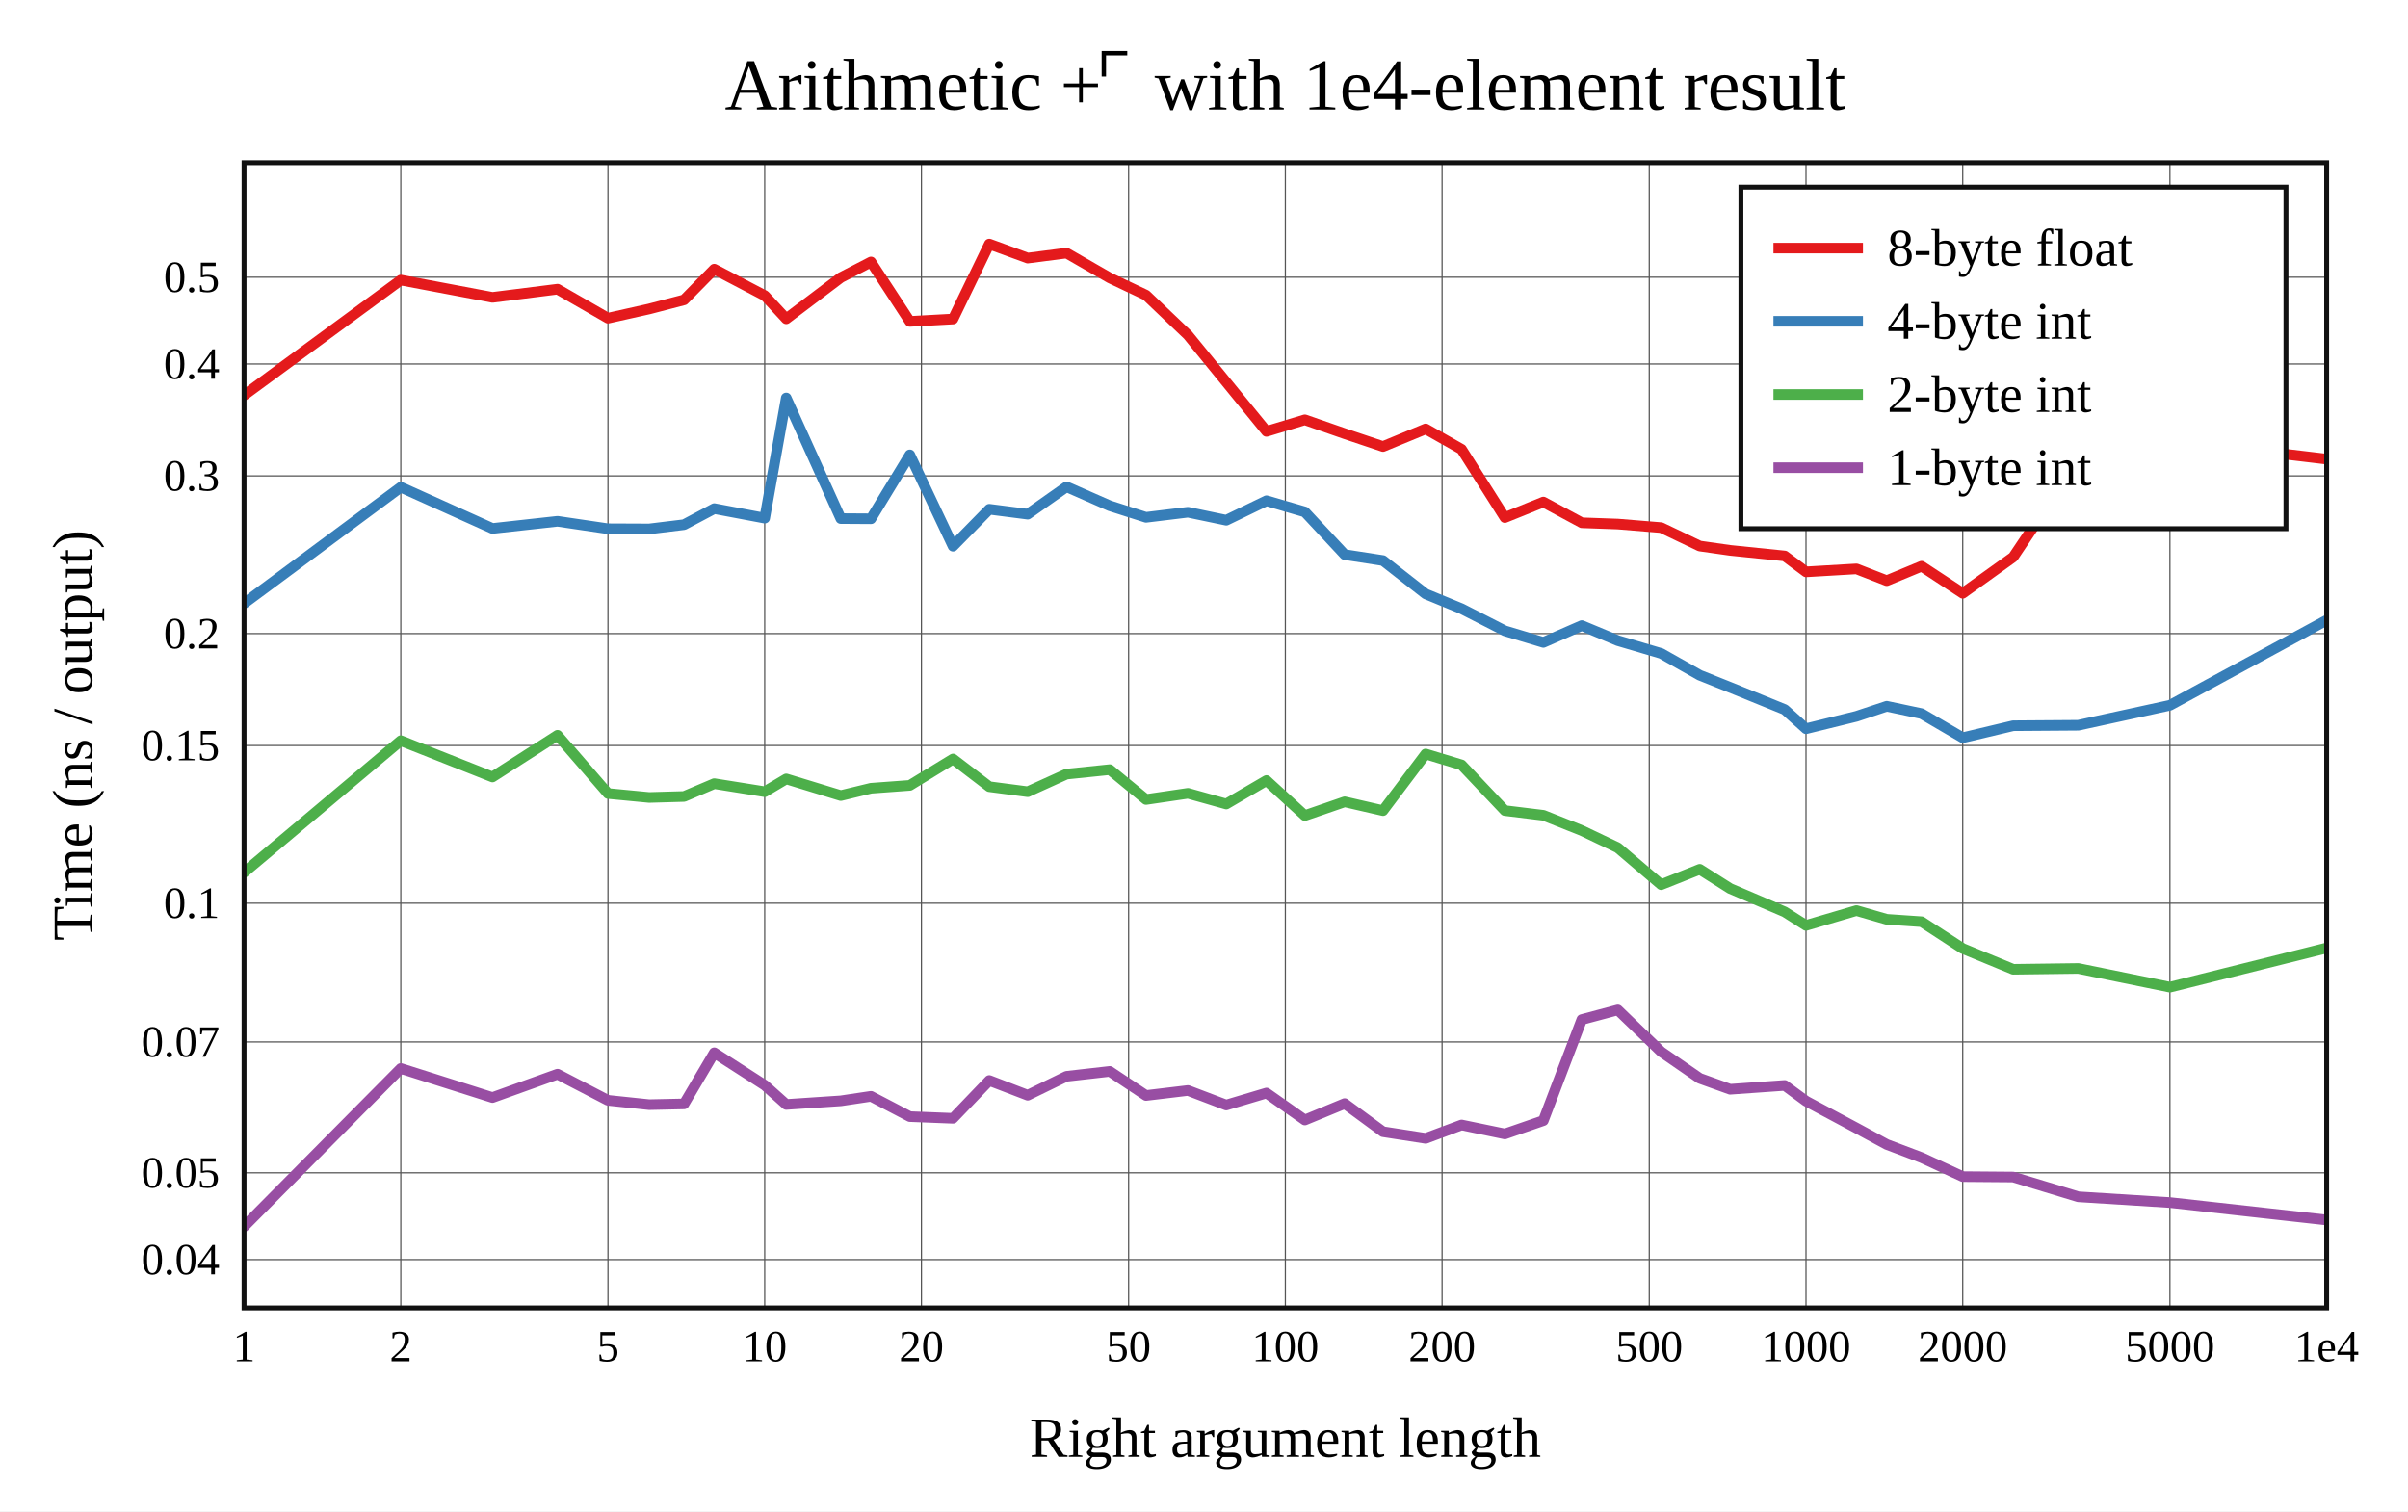
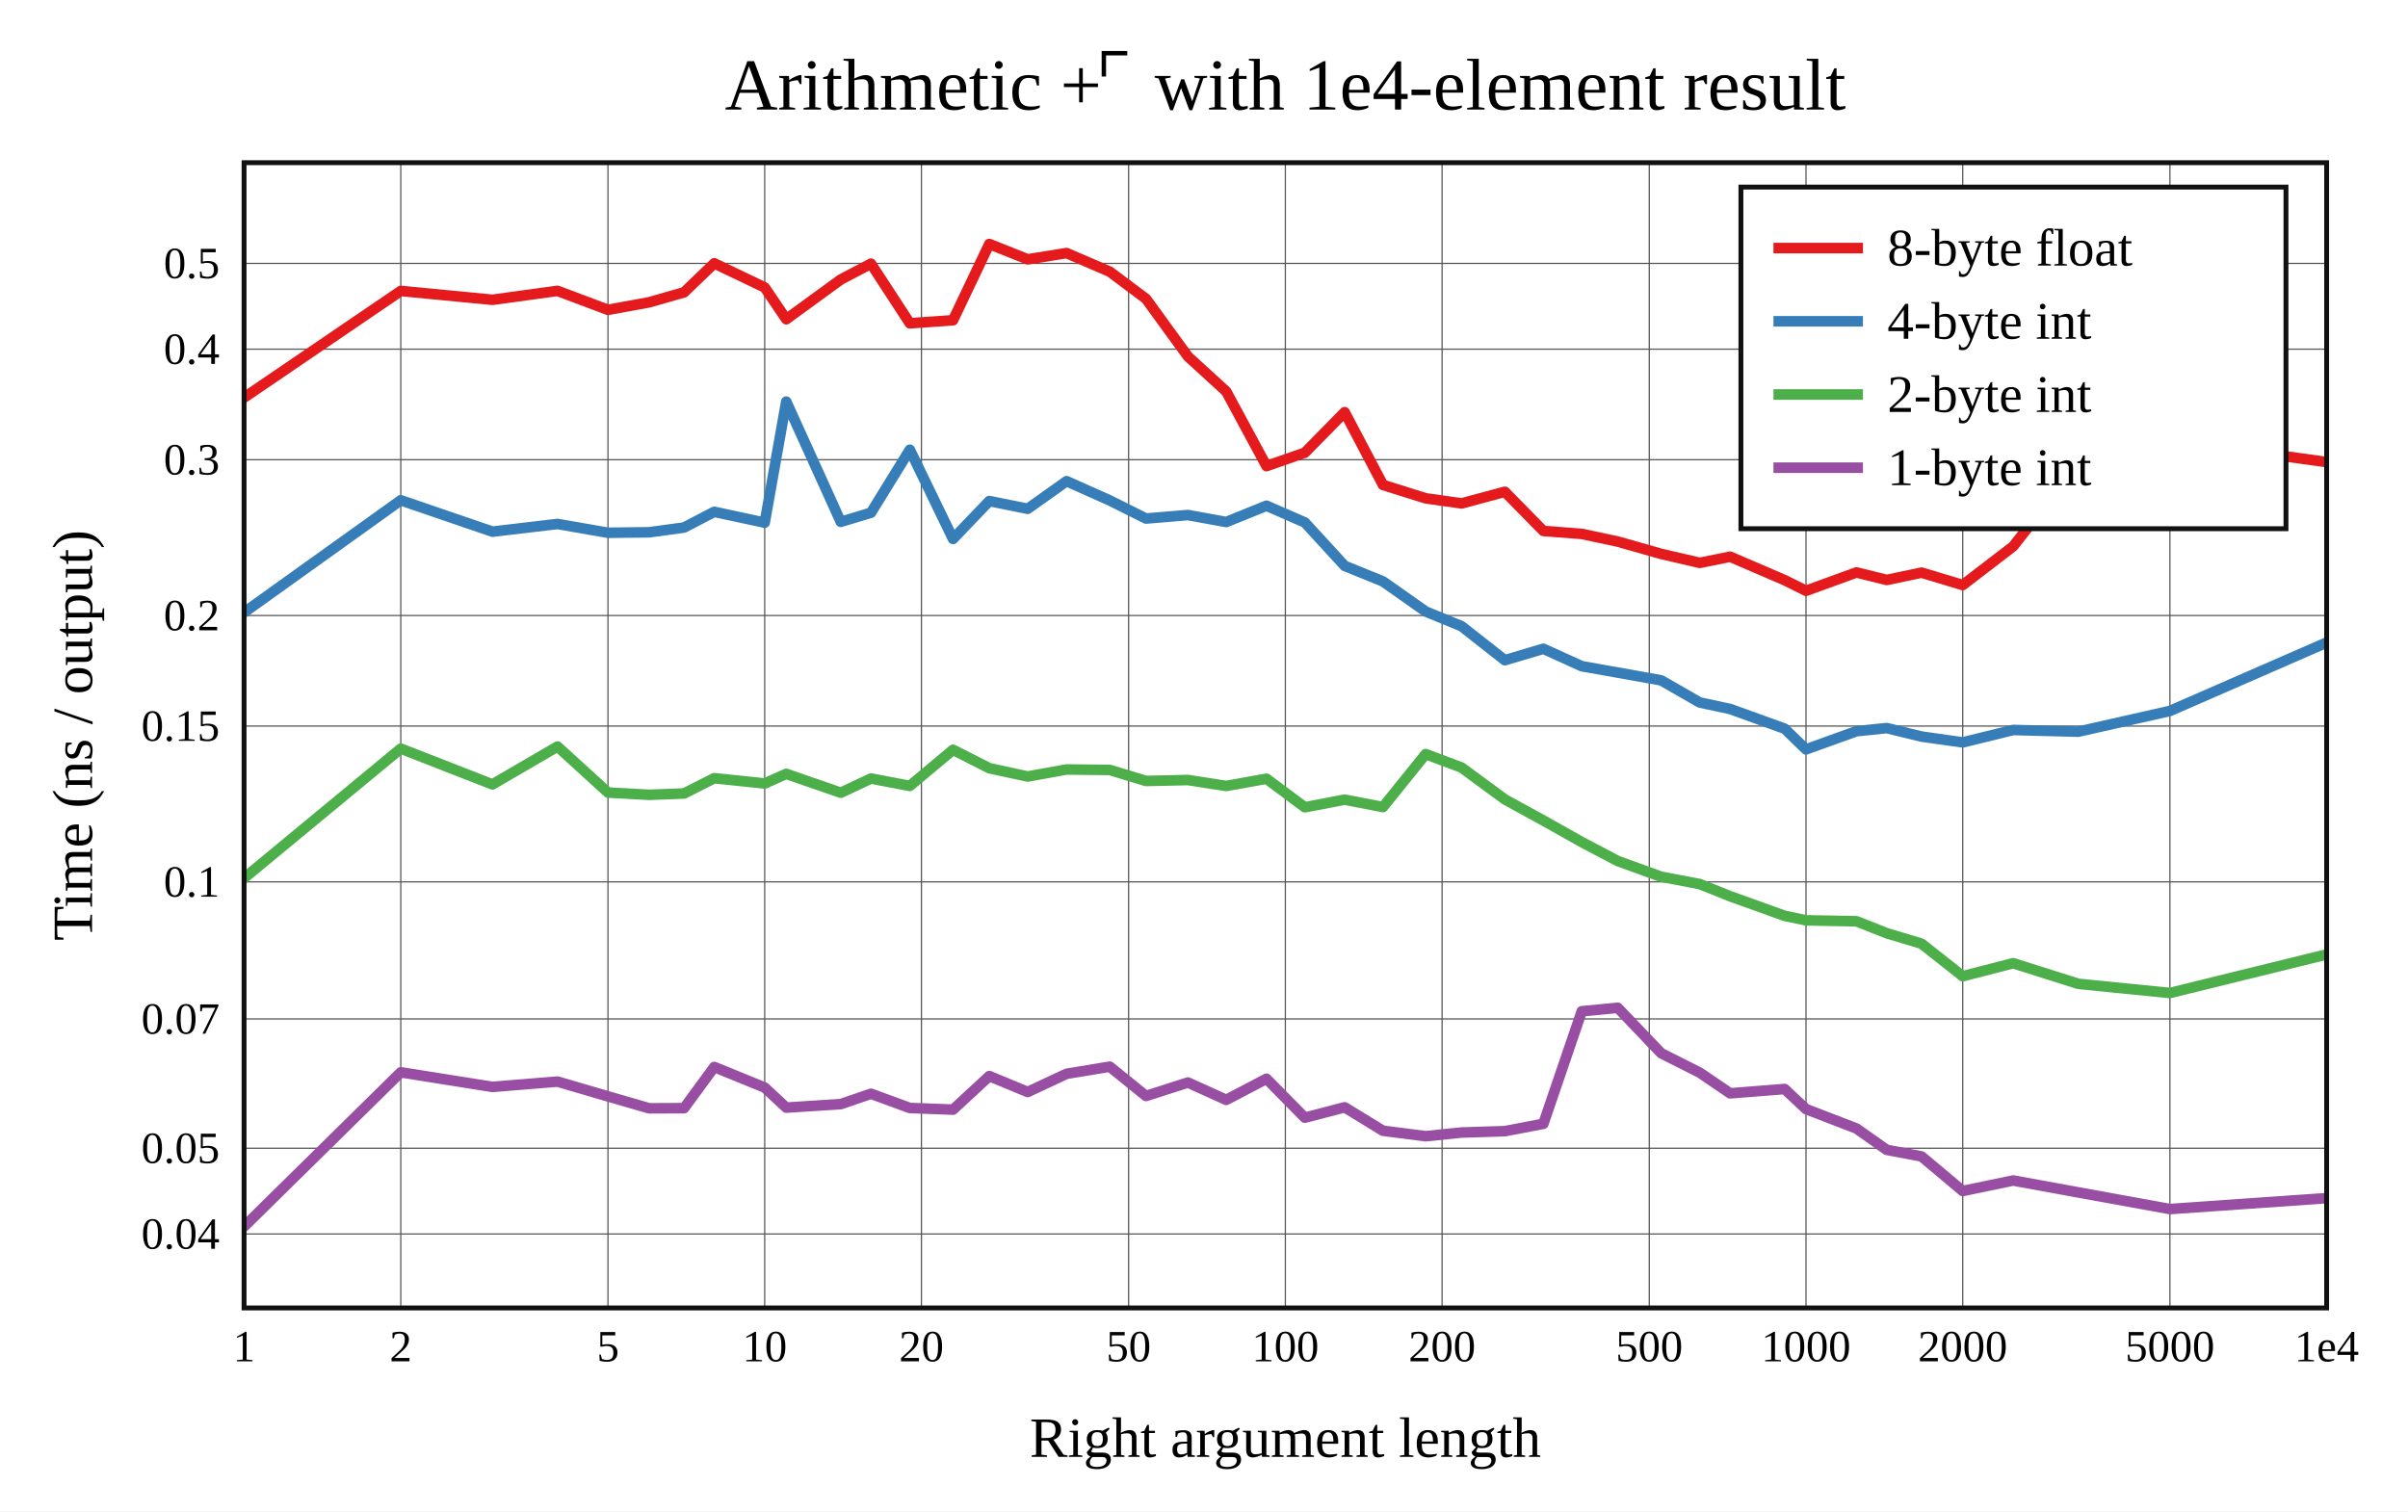
<svg xmlns="http://www.w3.org/2000/svg" viewBox="-60 -40 592 371.6" height="557.4" width="888">
  <g stroke-width="2.6" font-size="14px" text-anchor="middle">
    <defs>
      <clipPath id="clip">
        <rect x="0" y="0" width="512" height="281.6" />
      </clipPath>
    </defs>
    <rect fill="white" x="-60" y="-40" width="592" height="371.6" />
    <text dy="0.33em" font-size="18px" x="256" y="-19">Arithmetic +⌜ with 1e4-element result</text>
    <text dy="0.33em" x="256" y="313.6">Right argument length</text>
    <text dy="0.33em" transform="rotate(-90)" x="-140.8" y="-42">Time (ns / output)</text>
    <g stroke-width="0.3" stroke="#555">
      <path d="M38.532 0v281.6" />
      <path d="M89.468 0v281.6" />
      <path d="M128 0v281.6" />
      <path d="M166.532 0v281.6" />
      <path d="M217.468 0v281.6" />
      <path d="M256 0v281.6" />
      <path d="M294.532 0v281.6" />
      <path d="M345.468 0v281.6" />
      <path d="M384 0v281.6" />
      <path d="M422.532 0v281.6" />
      <path d="M473.468 0v281.6" />
-       <path d="M0 269.717h512" />
-       <path d="M0 248.376h512" />
-       <path d="M0 216.196h512" />
-       <path d="M0 182.084h512" />
-       <path d="M0 143.305h512" />
-       <path d="M0 115.792h512" />
-       <path d="M0 77.013h512" />
-       <path d="M0 49.499h512" />
-       <path d="M0 28.158h512" />
+       <path d="M0 263.414h512" />
+       <path d="M0 242.33h512" />
+       <path d="M0 210.538h512" />
+       <path d="M0 176.837h512" />
+       <path d="M0 138.526h512" />
+       <path d="M0 111.344h512" />
+       <path d="M0 73.033h512" />
+       <path d="M0 45.851h512" />
+       <path d="M0 24.767h512" />
    </g>
    <g font-size="11px">
      <text dy="0.33em" x="0" y="291.1">1</text>
      <text dy="0.33em" x="38.532" y="291.1">2</text>
      <text dy="0.33em" x="89.468" y="291.1">5</text>
      <text dy="0.33em" x="128" y="291.1">10</text>
      <text dy="0.33em" x="166.532" y="291.1">20</text>
      <text dy="0.33em" x="217.468" y="291.1">50</text>
      <text dy="0.33em" x="256" y="291.1">100</text>
      <text dy="0.33em" x="294.532" y="291.1">200</text>
      <text dy="0.33em" x="345.468" y="291.1">500</text>
      <text dy="0.33em" x="384" y="291.1">1000</text>
      <text dy="0.33em" x="422.532" y="291.1">2000</text>
      <text dy="0.33em" x="473.468" y="291.1">5000</text>
      <text dy="0.33em" x="512" y="291.1">1e4</text>
      <g text-anchor="end">
-         <text dy="0.33em" x="-6" y="269.717">0.04</text>
-         <text dy="0.33em" x="-6" y="248.376">0.05</text>
-         <text dy="0.33em" x="-6" y="216.196">0.07</text>
-         <text dy="0.33em" x="-6" y="182.084">0.1</text>
-         <text dy="0.33em" x="-6" y="143.305">0.15</text>
-         <text dy="0.33em" x="-6" y="115.792">0.2</text>
-         <text dy="0.33em" x="-6" y="77.013">0.3</text>
-         <text dy="0.33em" x="-6" y="49.499">0.4</text>
-         <text dy="0.33em" x="-6" y="28.158">0.5</text>
+         <text dy="0.33em" x="-6" y="263.414">0.04</text>
+         <text dy="0.33em" x="-6" y="242.33">0.05</text>
+         <text dy="0.33em" x="-6" y="210.538">0.07</text>
+         <text dy="0.33em" x="-6" y="176.837">0.1</text>
+         <text dy="0.33em" x="-6" y="138.526">0.15</text>
+         <text dy="0.33em" x="-6" y="111.344">0.2</text>
+         <text dy="0.33em" x="-6" y="73.033">0.3</text>
+         <text dy="0.33em" x="-6" y="45.851">0.4</text>
+         <text dy="0.33em" x="-6" y="24.767">0.5</text>
      </g>
    </g>
    <g clip-path="url(#clip)" fill="none" stroke-linecap="round" stroke-linejoin="round">
-       <path stroke="#e41a1c" d="M0 57.194L38.532 28.862L61.072 33.12L77.064 31.103L89.468 38.235L99.603 35.965L108.173 33.73L115.596 26.181L128 32.677L133.298 38.391L146.704 28.248L154.127 24.409L163.68 39.03L174.301 38.444L183.215 20L192.659 23.458L202.212 22.226L212.833 28.34L221.746 32.568L232.053 42.394L241.471 53.956L251.365 66.076L260.791 63.225L270.585 66.636L280.003 69.797L290.498 65.464L299.322 70.471L309.965 87.271L319.43 83.449L328.88 88.545L337.727 88.863L348.392 89.737L357.873 94.265L365.351 95.332L378.757 96.707L384 100.61L396.404 99.88L403.844 102.779L412.408 99.227L422.532 105.883L434.936 96.985L450.94 73.147L473.468 68.29L512 72.89" />
-       <path stroke="#377eb8" d="M0 108.382L38.532 79.799L61.072 89.945L77.064 88.179L89.468 90.013L99.603 90.056L108.173 89.008L115.596 85.065L128 87.406L133.298 57.857L146.704 87.514L154.127 87.56L163.68 71.844L174.301 94.312L183.215 85.218L192.659 86.43L202.212 79.699L212.833 84.37L221.746 87.21L232.053 85.953L241.471 87.92L251.365 83.126L260.791 85.877L270.585 96.374L280.003 97.832L290.498 106.042L299.322 109.677L309.965 115.113L319.43 117.954L328.88 113.824L337.727 117.516L348.392 120.669L357.873 126.023L365.351 129.016L378.757 134.465L384 139.181L396.404 136.129L403.844 133.657L412.408 135.469L422.532 141.393L434.936 138.442L450.94 138.326L473.468 133.419L512 112.503" />
-       <path stroke="#4daf4a" d="M0 174.516L38.532 142.12L61.072 151.047L77.064 140.792L89.468 155.113L99.603 156.084L108.173 155.839L115.596 152.686L128 154.67L133.298 151.521L146.704 155.619L154.127 153.819L163.68 153.114L174.301 146.617L183.215 153.434L192.659 154.674L202.212 150.336L212.833 149.241L221.746 156.582L232.053 155.065L241.471 157.69L251.365 151.91L260.791 160.534L270.585 157.151L280.003 159.321L290.498 145.39L299.322 148.073L309.965 159.312L319.43 160.469L328.88 164.227L337.727 168.446L348.392 177.534L357.873 173.753L365.351 178.486L378.757 184.219L384 187.548L396.404 183.894L403.844 186.05L412.408 186.636L422.532 193.226L434.936 198.336L450.94 198.129L473.468 202.731L512 193.094" />
-       <path stroke="#984ea3" d="M0 261.6L38.532 222.719L61.072 229.87L77.064 224.12L89.468 230.556L99.603 231.621L108.173 231.433L115.596 218.857L128 226.835L133.298 231.572L146.704 230.677L154.127 229.564L163.68 234.557L174.301 234.976L183.215 225.677L192.659 229.299L202.212 224.644L212.833 223.435L221.746 229.366L232.053 228.13L241.471 231.713L251.365 228.754L260.791 235.388L270.585 231.349L280.003 238.271L290.498 239.9L299.322 236.61L309.965 238.817L319.43 235.536L328.88 210.691L337.727 208.325L348.392 218.604L357.873 225.145L365.351 227.834L378.757 226.887L384 230.74L396.404 237.37L403.844 241.399L412.408 244.641L422.532 249.316L434.936 249.416L450.94 254.271L473.468 255.691L512 259.978" />
+       <path stroke="#e41a1c" d="M0 57.768L38.532 31.538L61.072 33.713L77.064 31.52L89.468 36.181L99.603 34.329L108.173 31.88L115.596 24.748L128 30.678L133.298 38.495L146.704 28.728L154.127 24.835L163.68 39.495L174.301 38.744L183.215 20L192.659 23.761L202.212 22.226L212.833 26.803L221.746 33.473L232.053 47.655L241.471 56.257L251.365 74.604L260.791 71.311L270.585 61.348L280.003 79.236L290.498 82.534L299.322 83.779L309.965 80.919L319.43 90.551L328.88 91.282L337.727 93.163L348.392 96.194L357.873 98.398L365.351 96.887L378.757 102.655L384 105.264L396.404 100.754L403.844 102.599L412.408 100.803L422.532 103.849L434.936 94.338L450.94 73.885L473.468 68.27L512 73.614" />
+       <path stroke="#377eb8" d="M0 110.6L38.532 83.007L61.072 90.724L77.064 88.835L89.468 90.999L99.603 90.877L108.173 89.712L115.596 85.848L128 88.514L133.298 58.744L146.704 88.313L154.127 86.07L163.68 70.579L174.301 92.513L183.215 83.198L192.659 85.105L202.212 78.313L212.833 83.05L221.746 87.5L232.053 86.642L241.471 88.353L251.365 84.348L260.791 88.461L270.585 99.139L280.003 102.966L290.498 110.36L299.322 113.977L309.965 122.334L319.43 119.522L328.88 123.813L337.727 125.373L348.392 127.288L357.873 132.734L365.351 134.33L378.757 139.175L384 144.26L396.404 139.791L403.844 139.023L412.408 141.115L422.532 142.538L434.936 139.491L450.94 139.905L473.468 134.812L512 117.993" />
+       <path stroke="#4daf4a" d="M0 175.929L38.532 144.071L61.072 152.871L77.064 143.562L89.468 154.875L99.603 155.43L108.173 155.103L115.596 151.347L128 152.641L133.298 150.28L146.704 154.918L154.127 151.423L163.68 153.241L174.301 144.362L183.215 148.888L192.659 150.927L202.212 149.202L212.833 149.315L221.746 152.026L232.053 151.796L241.471 153.257L251.365 151.476L260.791 158.492L270.585 156.623L280.003 158.438L290.498 145.418L299.322 148.726L309.965 156.555L319.43 161.744L328.88 167.057L337.727 171.713L348.392 175.574L357.873 177.377L365.351 180.377L378.757 185.192L384 186.296L396.404 186.524L403.844 189.466L412.408 192.036L422.532 200.03L434.936 196.841L450.94 201.905L473.468 204.158L512 194.682" />
+       <path stroke="#984ea3" d="M0 261.6L38.532 223.664L61.072 227.247L77.064 225.947L89.468 229.578L99.603 232.515L108.173 232.48L115.596 222.354L128 227.412L133.298 232.345L146.704 231.484L154.127 228.935L163.68 232.435L174.301 232.841L183.215 224.591L192.659 228.5L202.212 224.031L212.833 222.275L221.746 229.483L232.053 226.177L241.471 230.439L251.365 225.248L260.791 234.821L270.585 232.269L280.003 238.032L290.498 239.375L299.322 238.469L309.965 238.136L319.43 236.321L328.88 208.648L337.727 207.805L348.392 218.97L357.873 223.741L365.351 228.833L378.757 227.77L384 232.7L396.404 237.481L403.844 242.728L412.408 244.348L422.532 252.844L434.936 250.269L450.94 253.19L473.468 257.288L512 254.605" />
    </g>
    <rect stroke-width="1.2" stroke="#111" fill="none" x="0" y="0" width="512" height="281.6" />
    <g transform="translate(368,6)" text-anchor="start" font-size="13px">
      <rect stroke-width="1.2" stroke="#111" fill="white" x="0" y="0" width="134" height="84" />
      <path stroke="#e41a1c" d="M8 15h22" />
      <path stroke="#377eb8" d="M8 33h22" />
      <path stroke="#4daf4a" d="M8 51h22" />
      <path stroke="#984ea3" d="M8 69h22" />
      <text dy="0.33em" x="36" y="15">8-byte float</text>
      <text dy="0.33em" x="36" y="33">4-byte int</text>
      <text dy="0.33em" x="36" y="51">2-byte int</text>
      <text dy="0.33em" x="36" y="69">1-byte int</text>
    </g>
  </g>
</svg>
